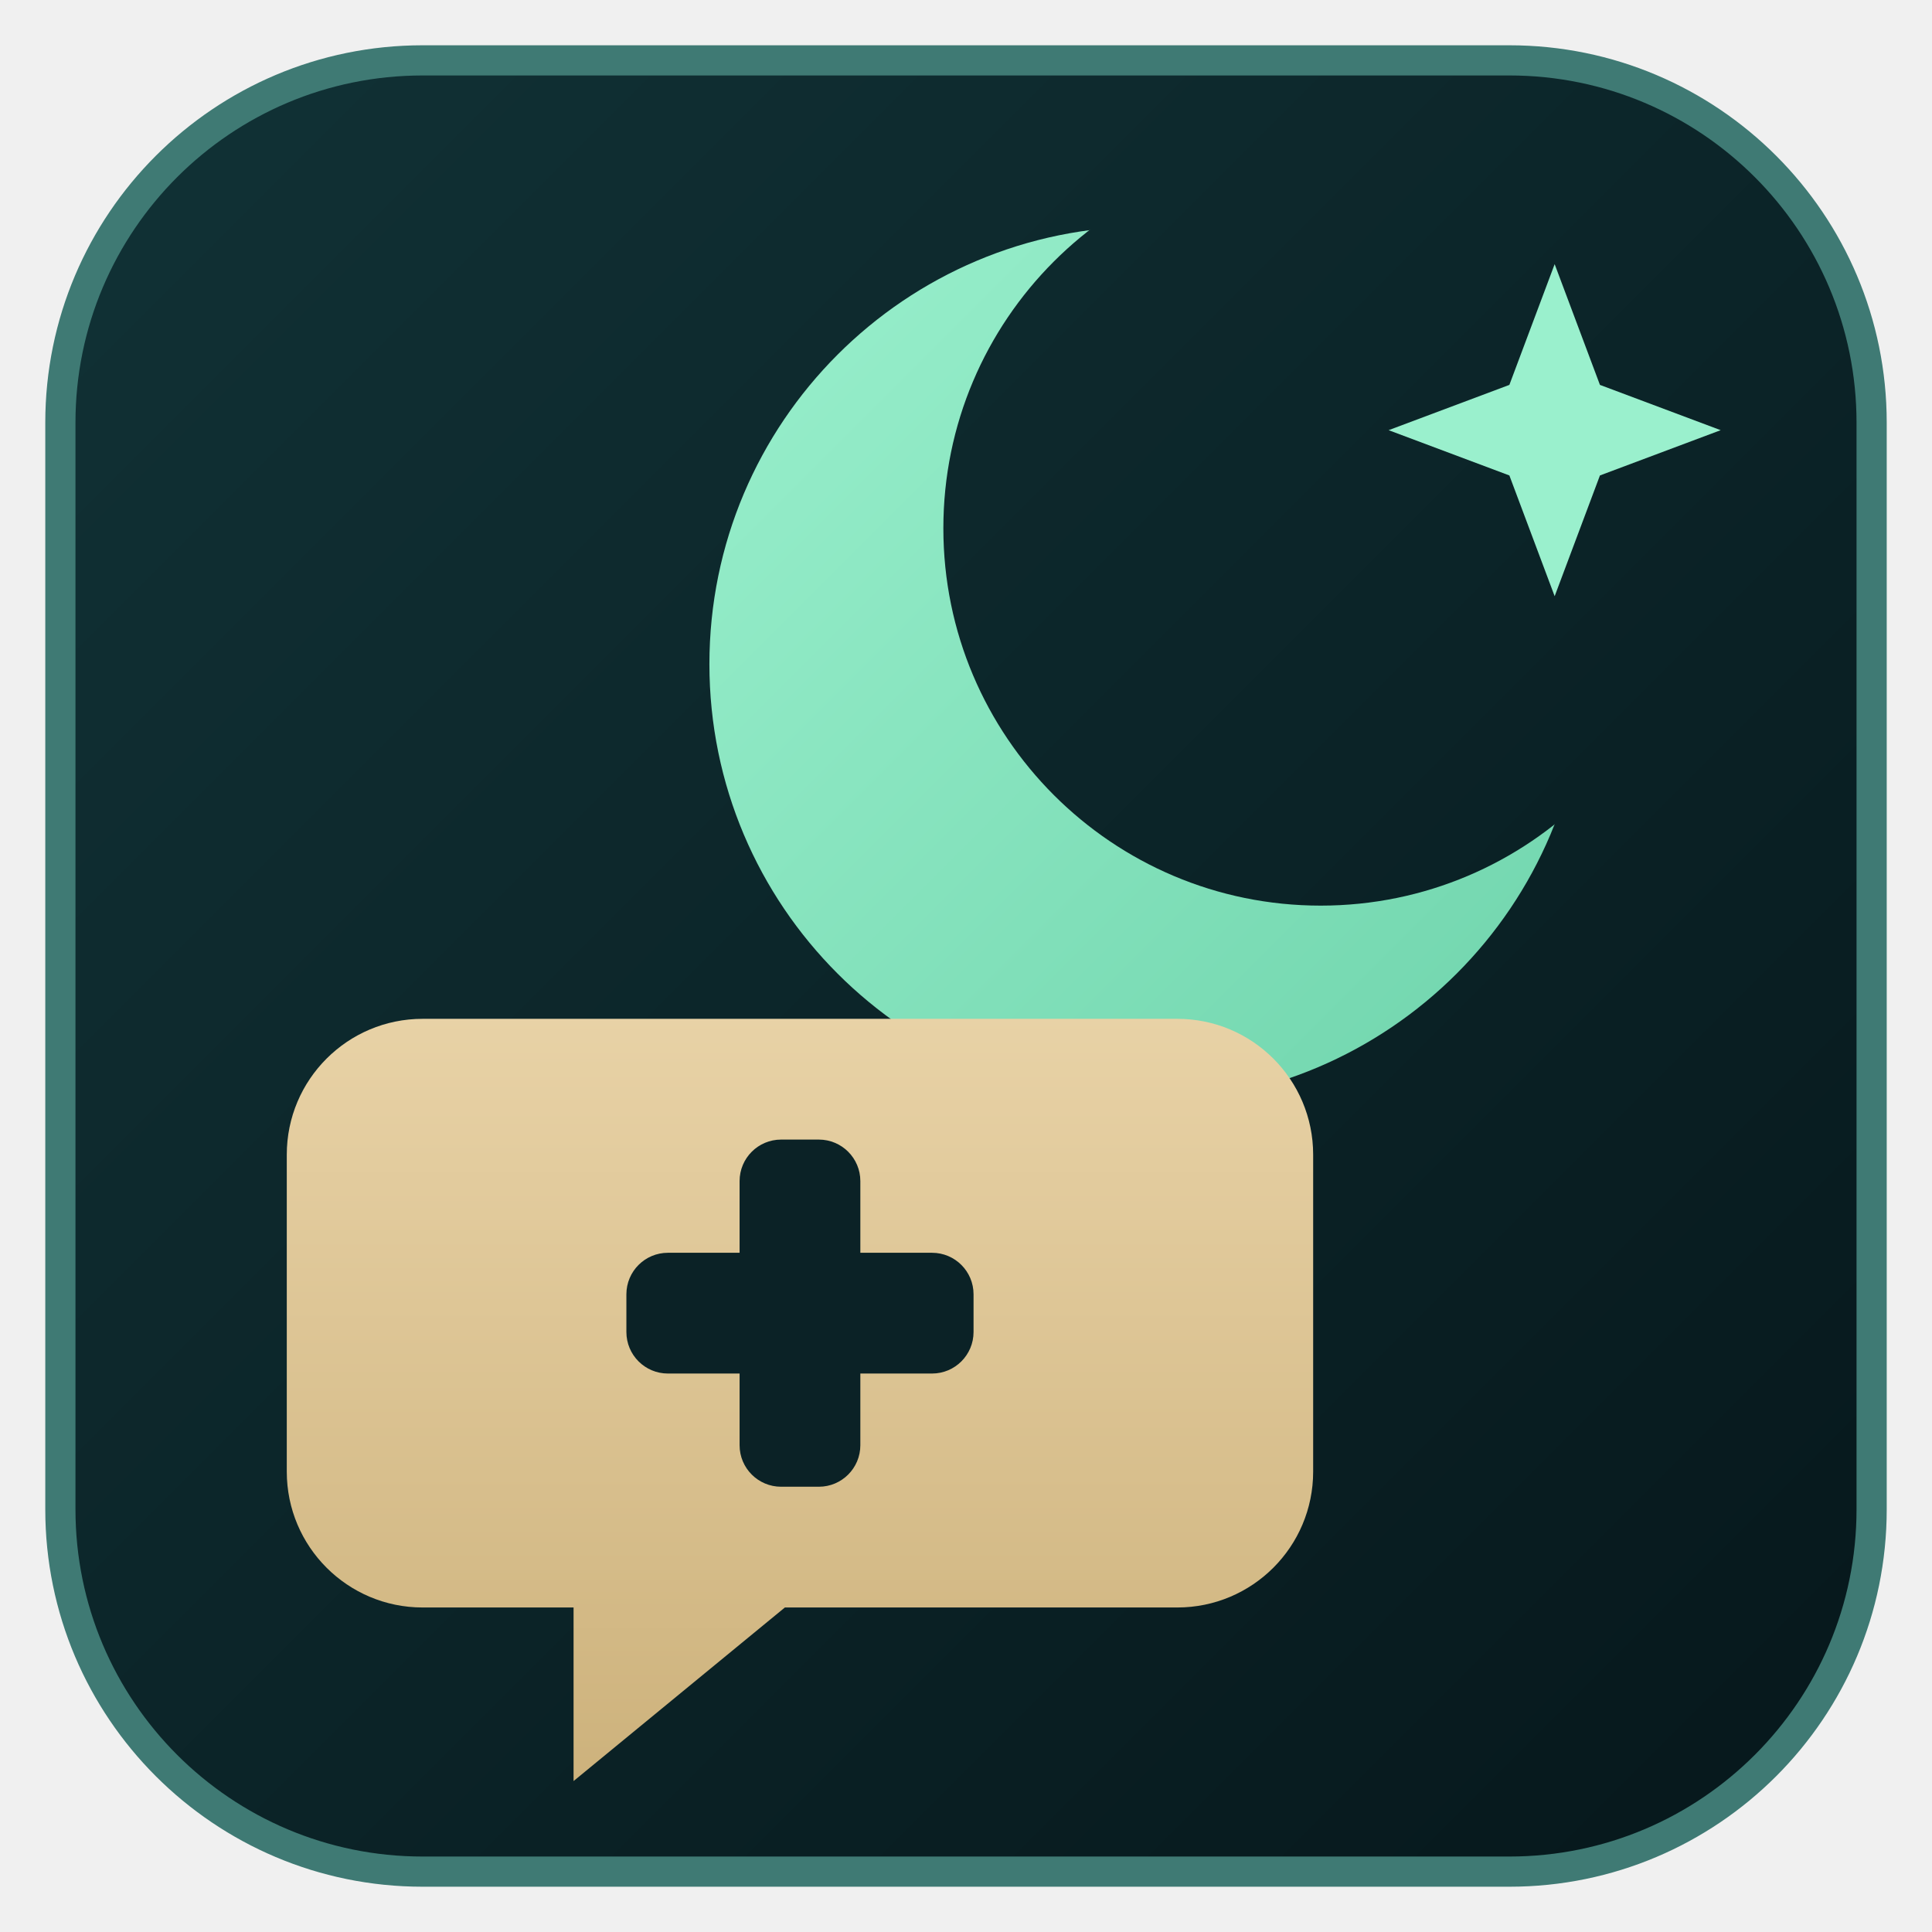
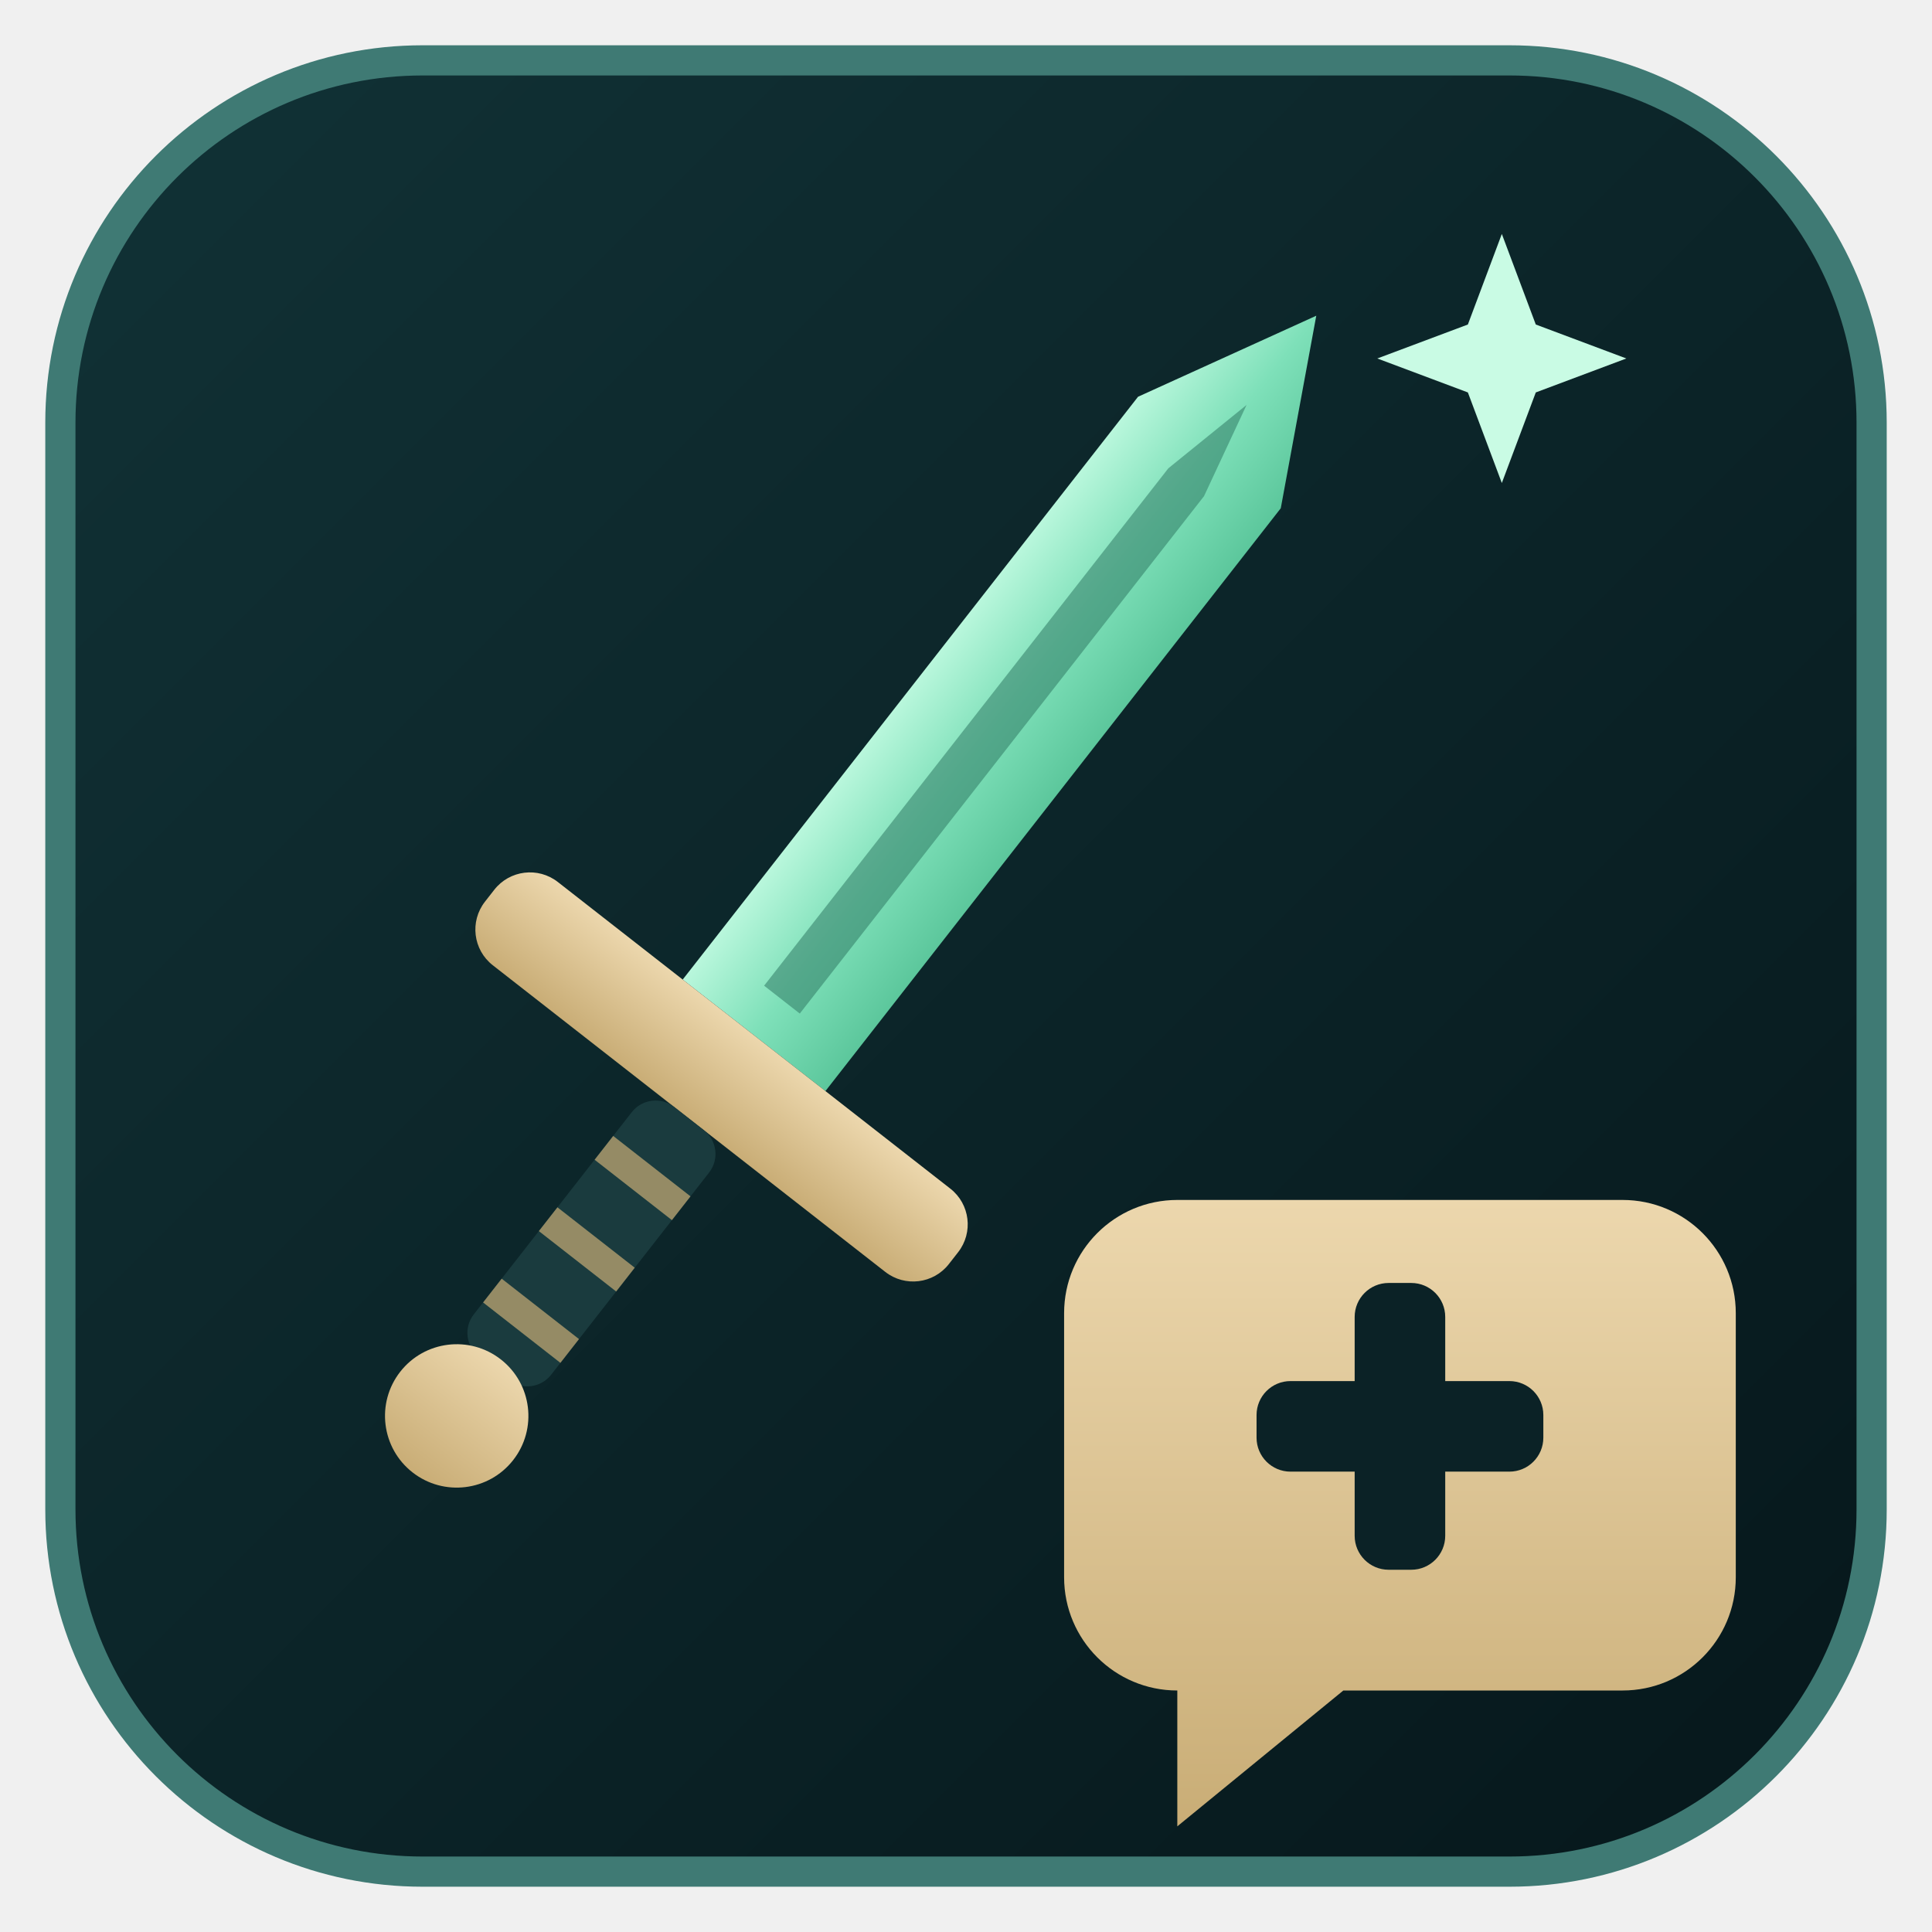
<svg xmlns="http://www.w3.org/2000/svg" viewBox="0 0 512 512" width="512" height="512">
  <defs>
    <linearGradient id="bg" x1="0" y1="0" x2="1" y2="1">
      <stop offset="0" stop-color="#113236" />
      <stop offset="1" stop-color="#06171b" />
    </linearGradient>
-     <linearGradient id="mint" x1="0" y1="0" x2="1" y2="1">
-       <stop offset="0" stop-color="#9af0cd" />
-       <stop offset="1" stop-color="#6fd4ac" />
+     <linearGradient id="blade" x1="0" y1="0" x2="1" y2="0">
+       <stop offset="0" stop-color="#b9f7dc" />
+       <stop offset="0.5" stop-color="#7ee0b9" />
+       <stop offset="1" stop-color="#5cc79c" />
    </linearGradient>
    <linearGradient id="gold" x1="0" y1="0" x2="0" y2="1">
-       <stop offset="0" stop-color="#e8d2a6" />
-       <stop offset="1" stop-color="#cdb27c" />
+       <stop offset="0" stop-color="#ecd7ad" />
+       <stop offset="1" stop-color="#c9ad76" />
    </linearGradient>
-     <mask id="crescent">
-       <rect width="512" height="512" fill="#fff" />
-       <circle cx="350" cy="140" r="100" fill="#000" />
-     </mask>
  </defs>
  <rect x="16" y="16" width="480" height="480" rx="96" fill="url(#bg)" stroke="#3f7a74" stroke-width="8" />
-   <circle cx="304" cy="176" r="116" fill="url(#mint)" mask="url(#crescent)" />
-   <path d="M412 70 L424 102 L456 114 L424 126 L412 158 L400 126 L368 114 L400 102 Z" fill="#9af0cd" />
-   <path d="M112 270 h200 a36 36 0 0 1 36 36 v84 a36 36 0 0 1 -36 36 h-104 l-56 46 v-46 h-40 a36 36 0 0 1 -36 -36 v-84 a36 36 0 0 1 36 -36 z" fill="url(#gold)" />
-   <rect x="196" y="302" width="32" height="92" rx="11" fill="#0b2226" />
-   <rect x="166" y="332" width="92" height="32" rx="11" fill="#0b2226" />
+   <g transform="translate(222 246) rotate(38)">
+     <path d="M0 -206 L-24 -160 L-24 36 L24 36 L24 -160 Z" fill="url(#blade)" />
+     <path d="M0 -176 L-6 -150 L-6 24 L6 24 L6 -150 Z" fill="#2f7a64" opacity="0.55" />
+     <rect x="-78" y="36" width="156" height="28" rx="12" fill="url(#gold)" />
+     <rect x="-13" y="64" width="26" height="84" rx="8" fill="#1a3b3e" />
+     <rect x="-13" y="80" width="26" height="8" fill="#c9ad76" opacity="0.7" />
+     <rect x="-13" y="104" width="26" height="8" fill="#c9ad76" opacity="0.7" />
+     <rect x="-13" y="128" width="26" height="8" fill="#c9ad76" opacity="0.7" />
+     <circle cx="0" cy="164" r="19" fill="url(#gold)" />
+   </g>
+   <path d="M398 62 L407 86 L431 95 L407 104 L398 128 L389 104 L365 95 L389 86 Z" fill="#c9fbe4" />
+   <path d="M312 318 h118 a30 30 0 0 1 30 30 v70 a30 30 0 0 1 -30 30 h-74 l-44 36 v-36 a30 30 0 0 1 -30 -30 v-70 a30 30 0 0 1 30 -30 z" fill="url(#gold)" />
+   <rect x="359" y="340" width="24" height="76" rx="9" fill="#0b2226" />
+   <rect x="333" y="366" width="76" height="24" rx="9" fill="#0b2226" />
</svg>
